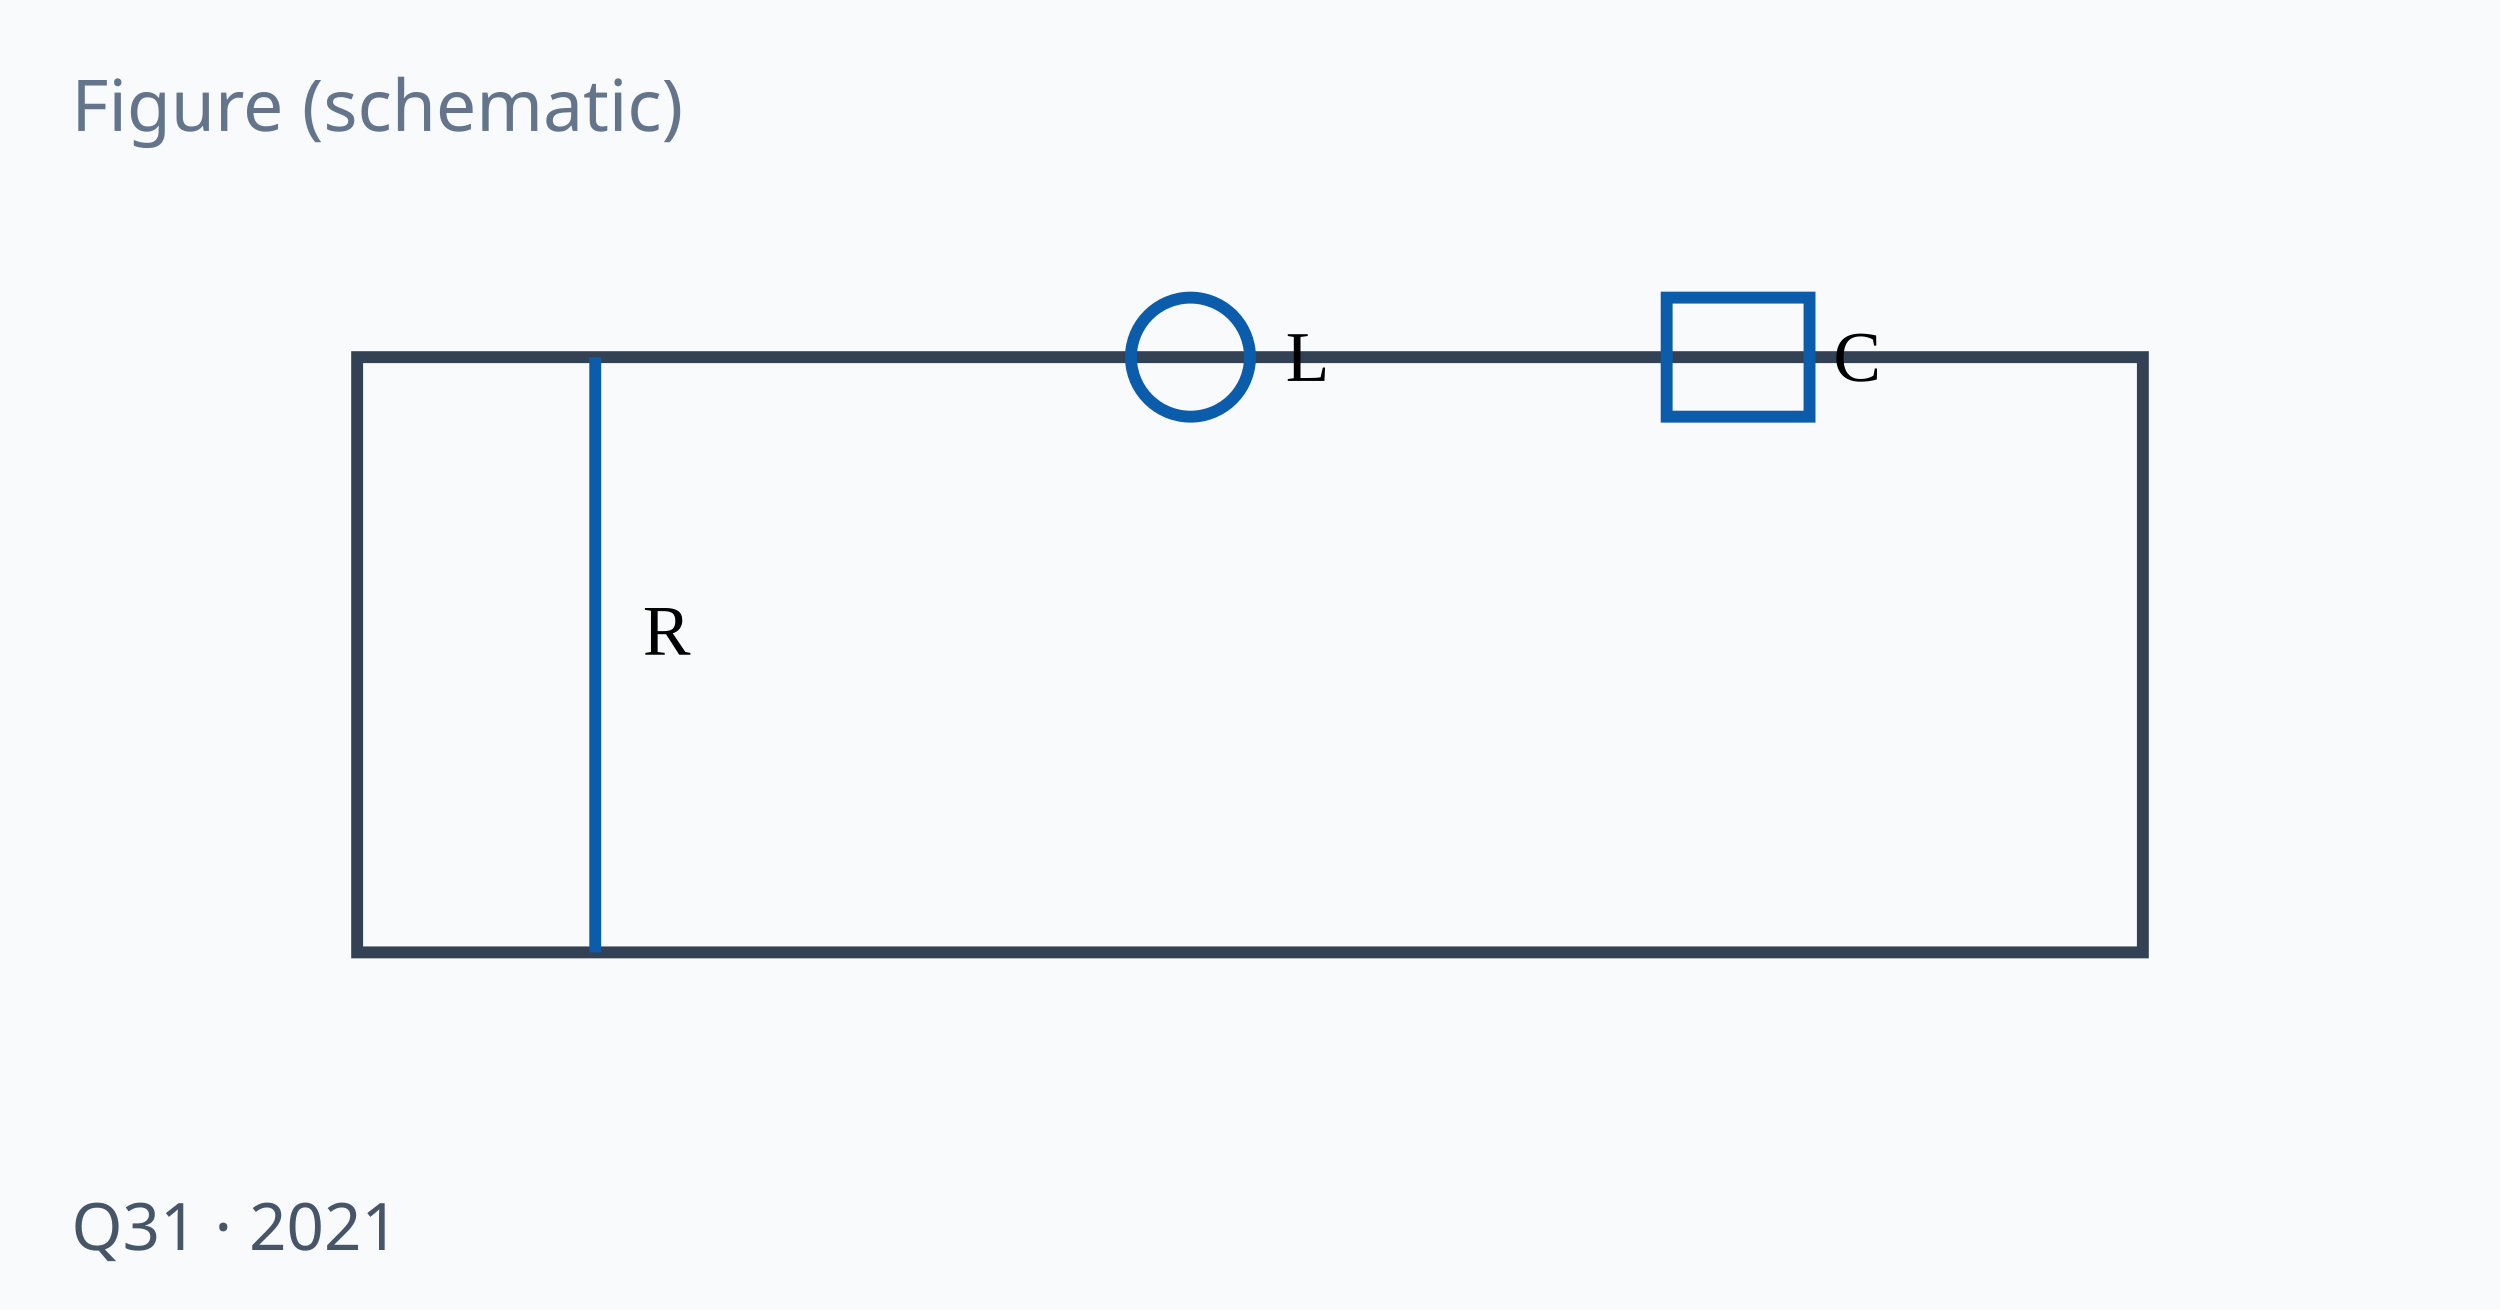
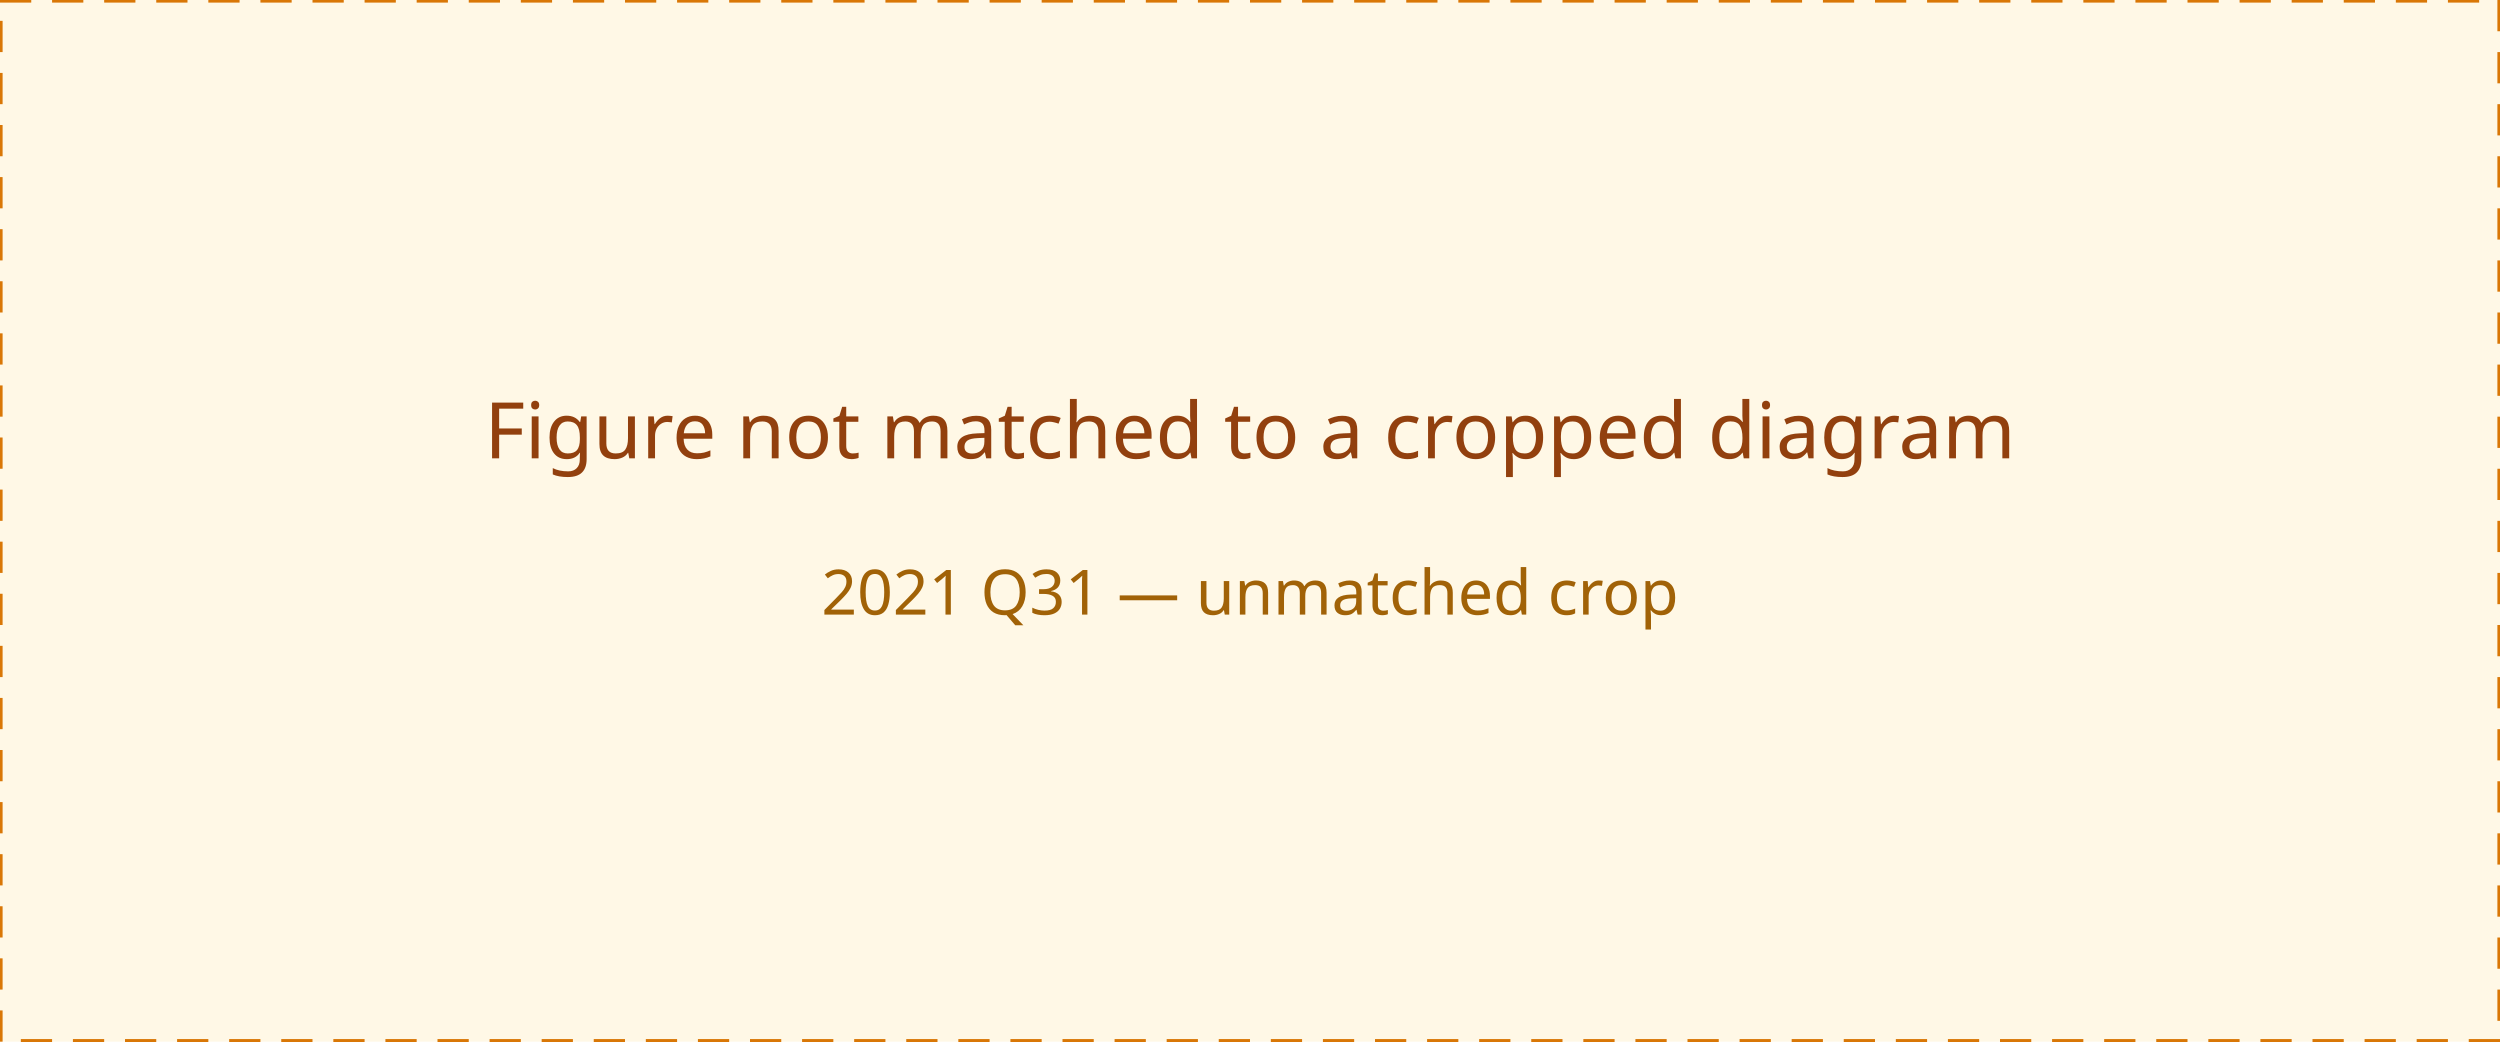
- <svg xmlns="http://www.w3.org/2000/svg" viewBox="0 0 420 220" role="img">
-   <rect width="420" height="220" fill="#f8fafc" />
-   <text x="12" y="22" font-family="sans-serif" font-size="12" fill="#64748b">Figure (schematic)</text>
-   <rect x="60" y="60" width="300" height="100" fill="none" stroke="#334155" stroke-width="2" />
-   <line x1="100" y1="60" x2="100" y2="160" stroke="#0b5cab" stroke-width="2" />
-   <text x="108" y="110" font-size="12">R</text>
-   <circle cx="200" cy="60" r="10" fill="none" stroke="#0b5cab" stroke-width="2" />
-   <text x="216" y="64" font-size="12">L</text>
-   <rect x="280" y="50" width="24" height="20" fill="none" stroke="#0b5cab" stroke-width="2" />
-   <text x="308" y="64" font-size="12">C</text>
-   <text x="12" y="210" font-family="sans-serif" font-size="11" fill="#475569">Q31 · 2021</text>
+ <svg xmlns="http://www.w3.org/2000/svg" viewBox="0 0 480 200" role="img">
+   <rect width="480" height="200" fill="#fff8e6" stroke="#d97706" stroke-dasharray="6 4" />
+   <text x="240" y="88" text-anchor="middle" font-family="sans-serif" font-size="15" fill="#92400e">Figure not matched to a cropped diagram</text>
+   <text x="240" y="118" text-anchor="middle" font-family="sans-serif" font-size="12" fill="#a16207">2021 Q31 — unmatched crop</text>
</svg>
